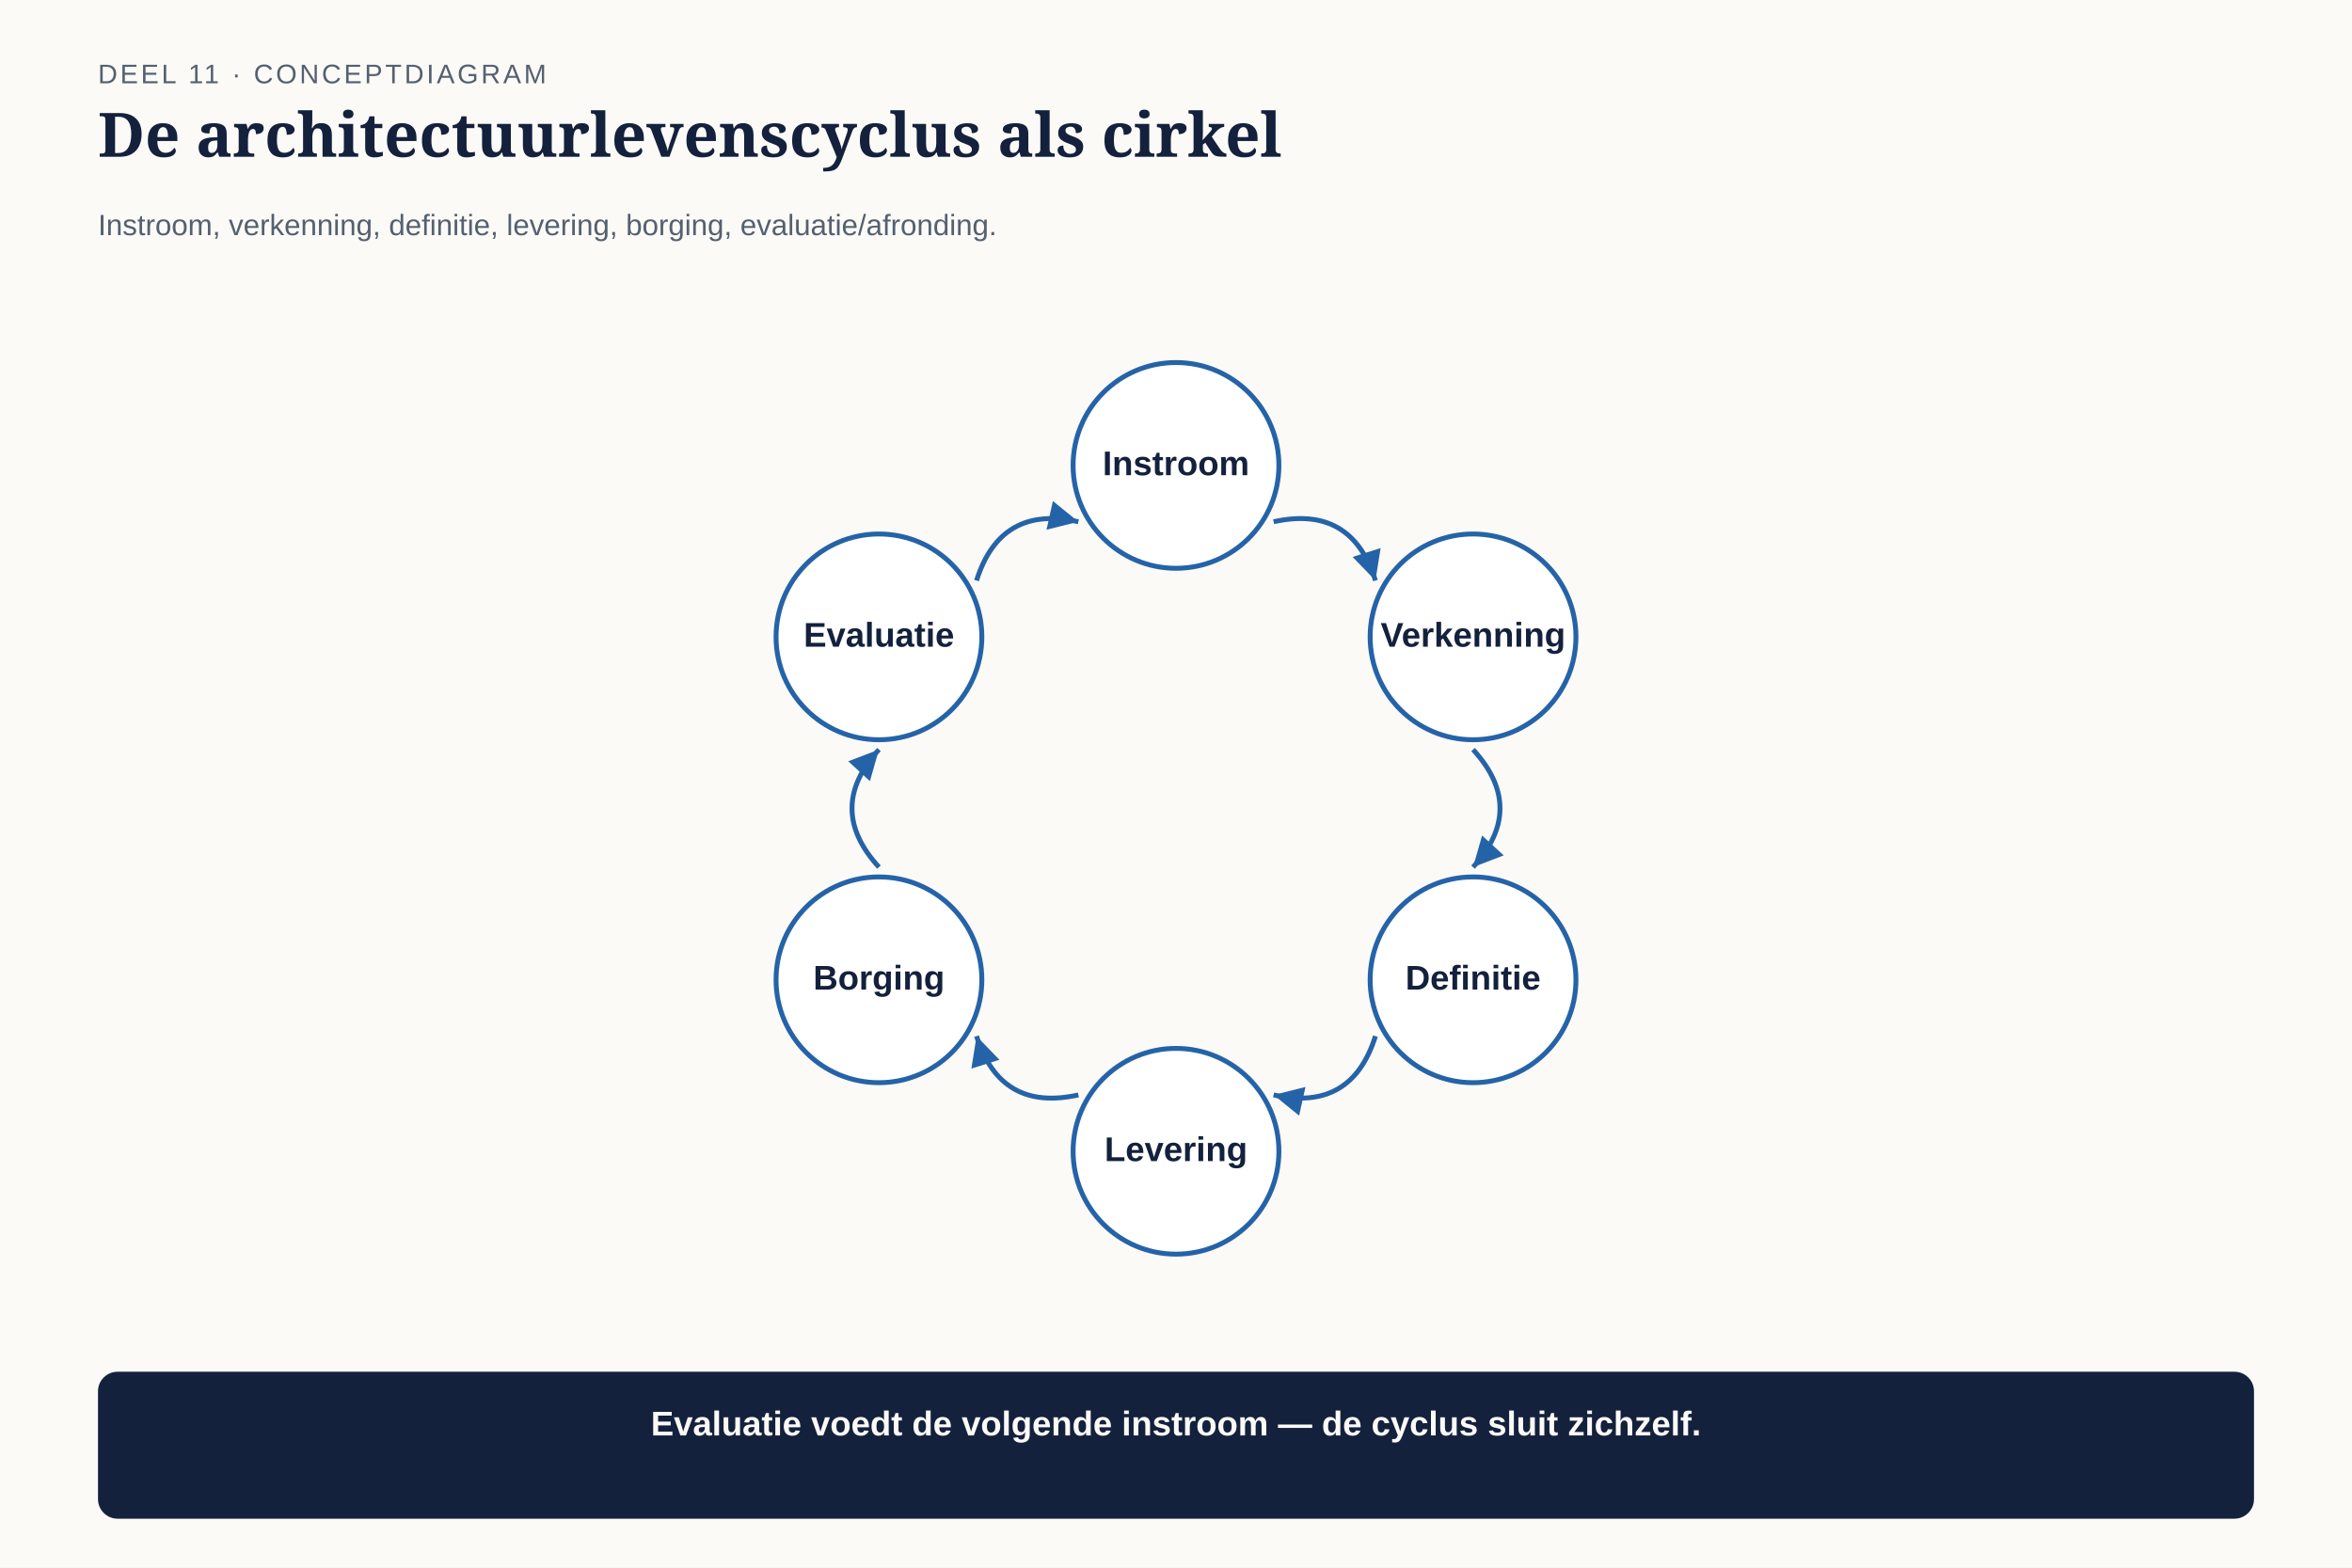
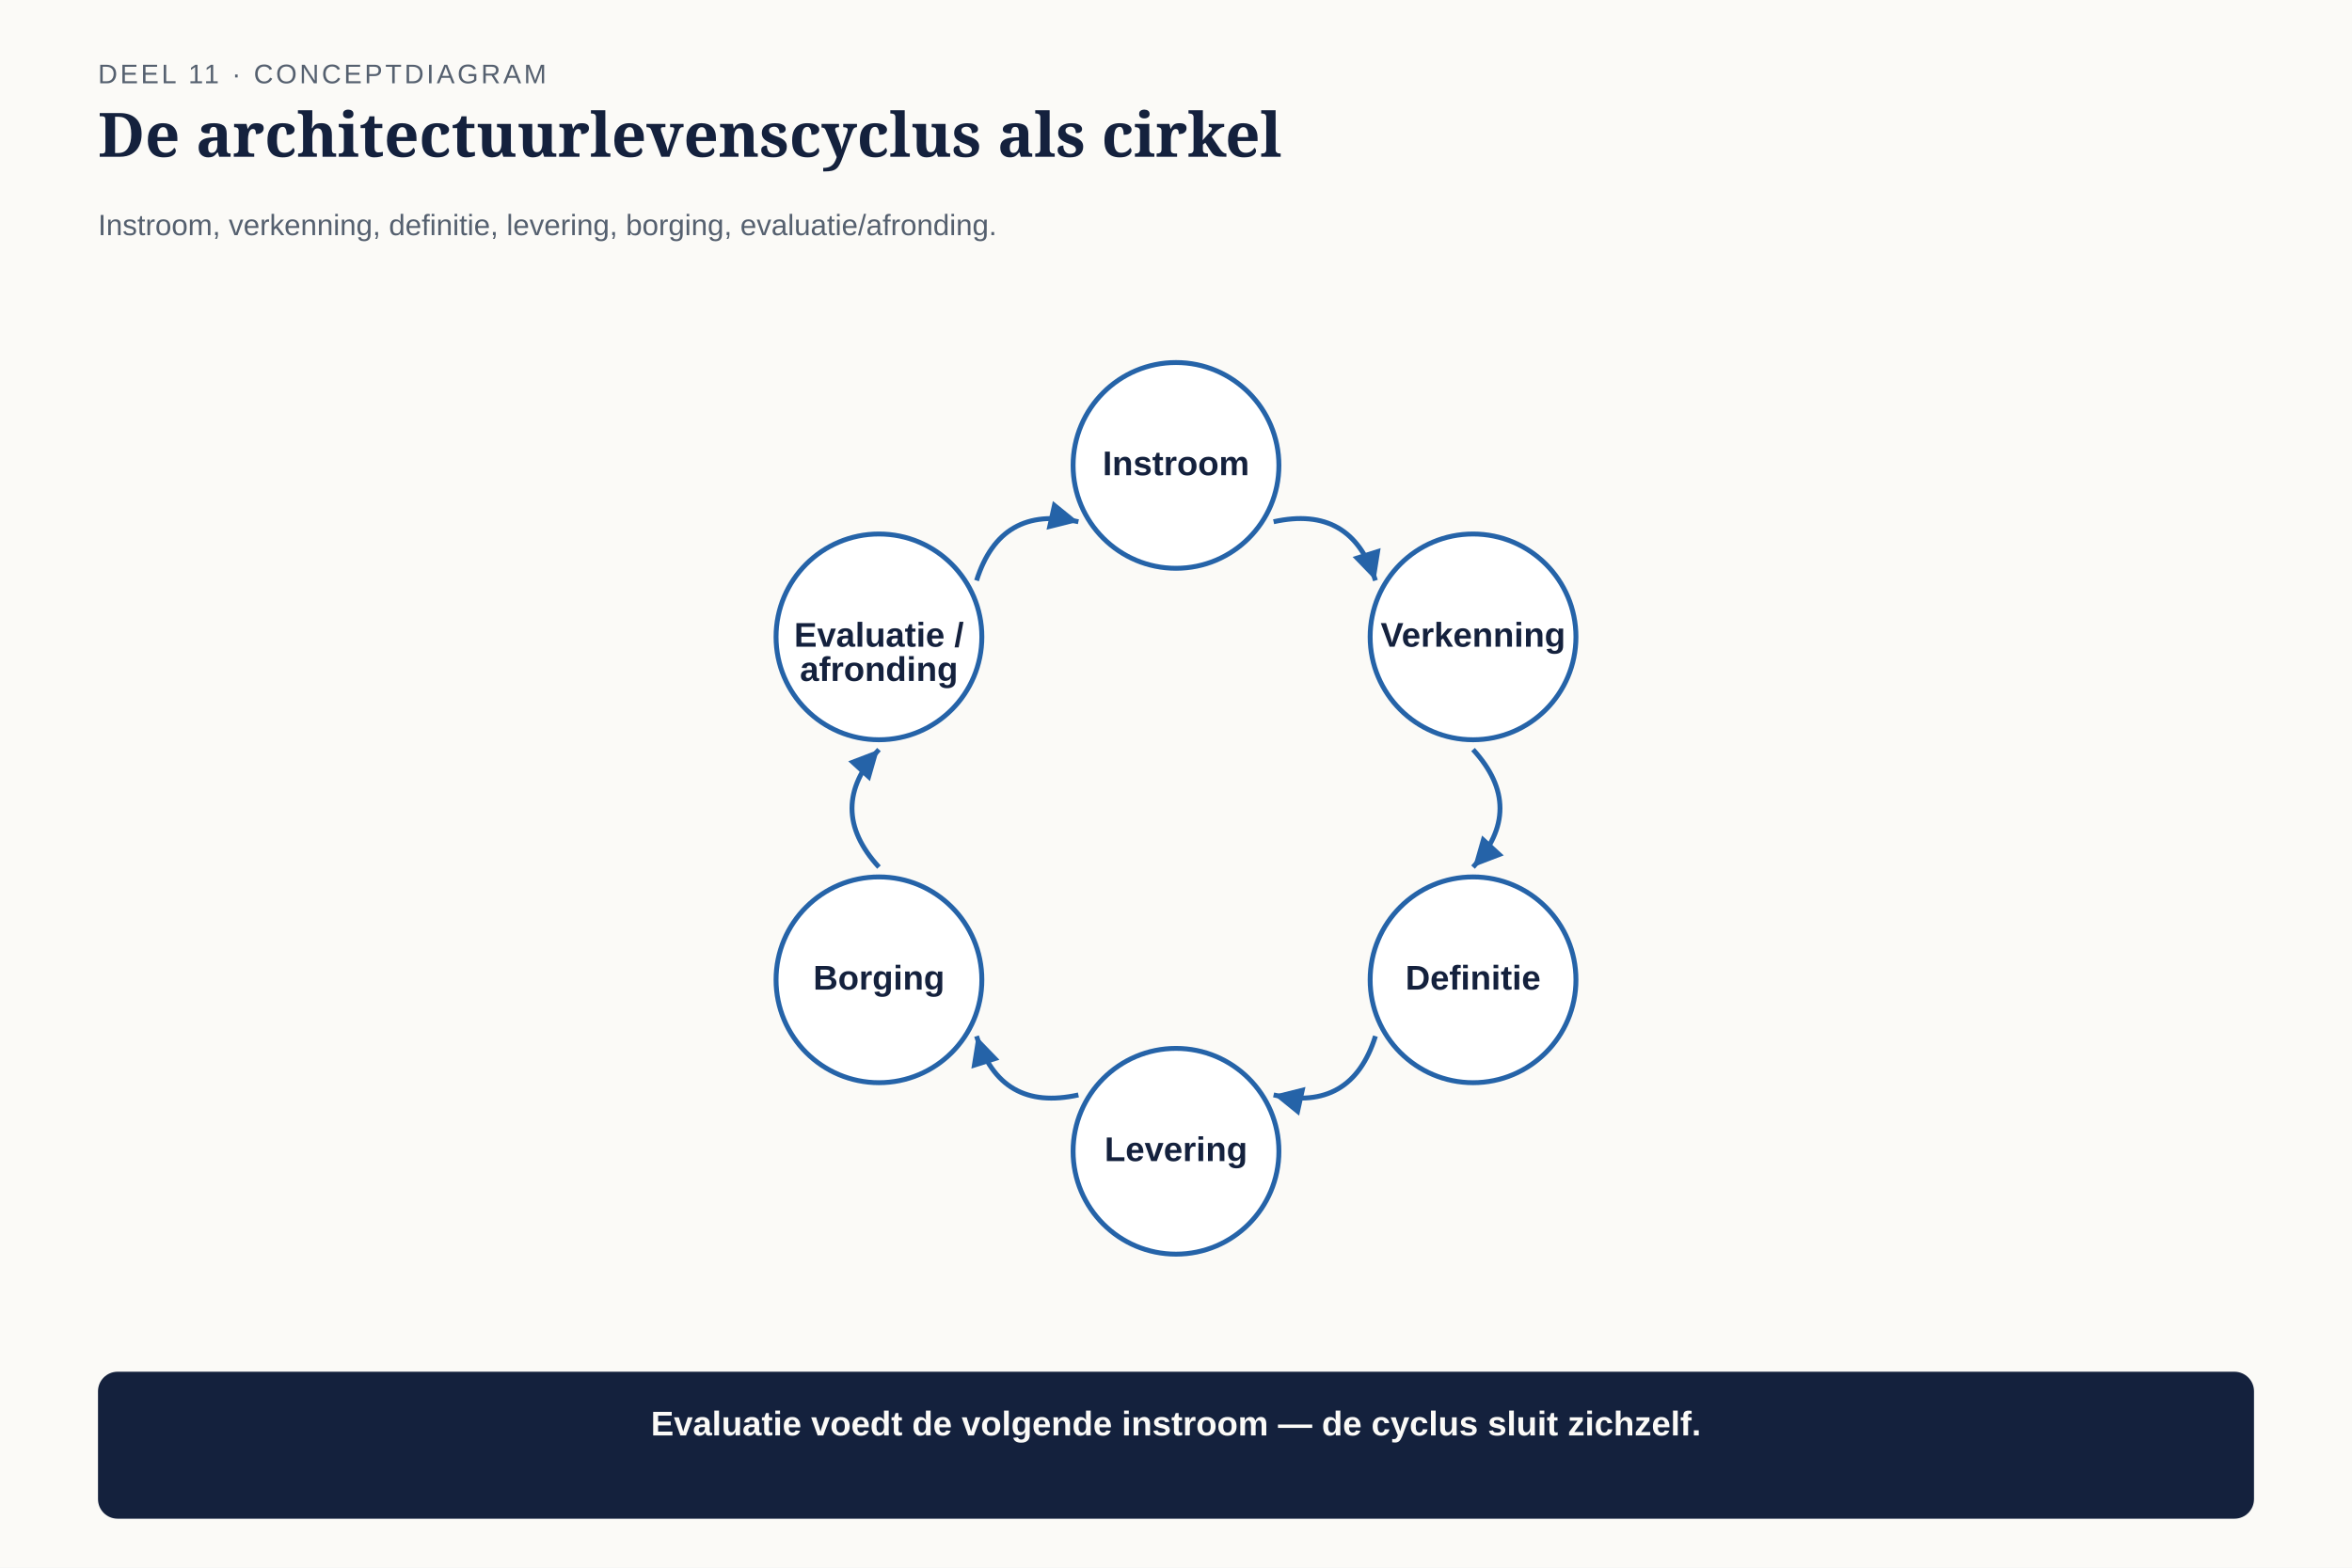
<svg xmlns="http://www.w3.org/2000/svg" viewBox="0 0 960 640" font-family="'DM Sans', Arial, sans-serif" width="960" height="640" preserveAspectRatio="xMidYMid meet">
  <defs>
    <style>
      .paper { fill:#FBFAF7; }
      .label { font-size:14px; font-weight:700; fill:#14213D; }
      .label-light { font-size:14px; font-weight:700; fill:#FBFAF7; }
      .sub { font-size:12px; fill:#55606F; }
      .sub-light { font-size:12px; fill:#DFDCD3; }
      .title { font-family:'Cormorant Garamond', Georgia, serif; font-size:25px; fill:#14213D; font-weight:600; }
      .title-sm { font-family:'Cormorant Garamond', Georgia, serif; font-size:19px; fill:#14213D; font-weight:600; }
      .kicker { font-size:11px; fill:#55606F; letter-spacing:.10em; }
      .arrow { stroke:#2563A8; stroke-width:2; fill:none; marker-end:url(#arrb); }
      .arrow-muted { stroke:#55606F; stroke-width:1.5; fill:none; marker-end:url(#arrm); }
      .arrow-amber { stroke:#E9A13B; stroke-width:2; fill:none; marker-end:url(#arra); }
    </style>
    <marker id="arrb" markerWidth="10" markerHeight="10" refX="6" refY="3" orient="auto">
      <path d="M0,0 L6,3 L0,6 Z" fill="#2563A8" />
    </marker>
    <marker id="arrm" markerWidth="10" markerHeight="10" refX="6" refY="3" orient="auto">
      <path d="M0,0 L6,3 L0,6 Z" fill="#55606F" />
    </marker>
    <marker id="arra" markerWidth="10" markerHeight="10" refX="6" refY="3" orient="auto">
      <path d="M0,0 L6,3 L0,6 Z" fill="#E9A13B" />
    </marker>
  </defs>
  <rect width="960" height="640" class="paper" />
  <text x="40" y="34" class="kicker">DEEL 11 · CONCEPTDIAGRAM</text>
  <text x="40" y="64" class="title">De architectuurlevenscyclus als cirkel</text>
  <text x="40" y="96" class="sub">Instroom, verkenning, definitie, levering, borging, evaluatie/afronding.</text>
  <path d="M519.837,213 Q551.622,205.947 561.406,237" class="arrow" />
  <path d="M601.244,306 Q623.244,330 601.244,354" class="arrow" />
  <path d="M561.406,423 Q551.622,454.053 519.837,447" class="arrow" />
  <path d="M440.163,447 Q408.378,454.053 398.594,423" class="arrow" />
  <path d="M358.756,354 Q336.756,330 358.756,306" class="arrow" />
  <path d="M398.594,237 Q408.378,205.947 440.163,213" class="arrow" />
  <circle cx="480" cy="190" r="42" fill="#FFFFFF" stroke="#2563A8" stroke-width="2" />
  <text x="480" y="194" text-anchor="middle" class="label">Instroom</text>
  <circle cx="601.244" cy="260" r="42" fill="#FFFFFF" stroke="#2563A8" stroke-width="2" />
  <text x="601.244" y="264" text-anchor="middle" class="label">Verkenning</text>
  <circle cx="601.244" cy="400" r="42" fill="#FFFFFF" stroke="#2563A8" stroke-width="2" />
  <text x="601.244" y="404" text-anchor="middle" class="label">Definitie</text>
  <circle cx="480" cy="470" r="42" fill="#FFFFFF" stroke="#2563A8" stroke-width="2" />
  <text x="480" y="474" text-anchor="middle" class="label">Levering</text>
  <circle cx="358.756" cy="400" r="42" fill="#FFFFFF" stroke="#2563A8" stroke-width="2" />
  <text x="358.756" y="404" text-anchor="middle" class="label">Borging</text>
  <circle cx="358.756" cy="260" r="42" fill="#FFFFFF" stroke="#2563A8" stroke-width="2" />
-   <text x="358.756" y="264" text-anchor="middle" class="label">Evaluatie</text>
+   <text x="358.756" y="264" text-anchor="middle" class="label">Evaluatie /</text>
+   <text x="358.756" y="278" text-anchor="middle" class="label">afronding</text>
  <rect x="40" y="560" width="880" height="60" rx="8" fill="#14213D" />
  <text x="480" y="586" text-anchor="middle" class="label-light">Evaluatie voedt de volgende instroom — de cyclus sluit zichzelf.</text>
</svg>
